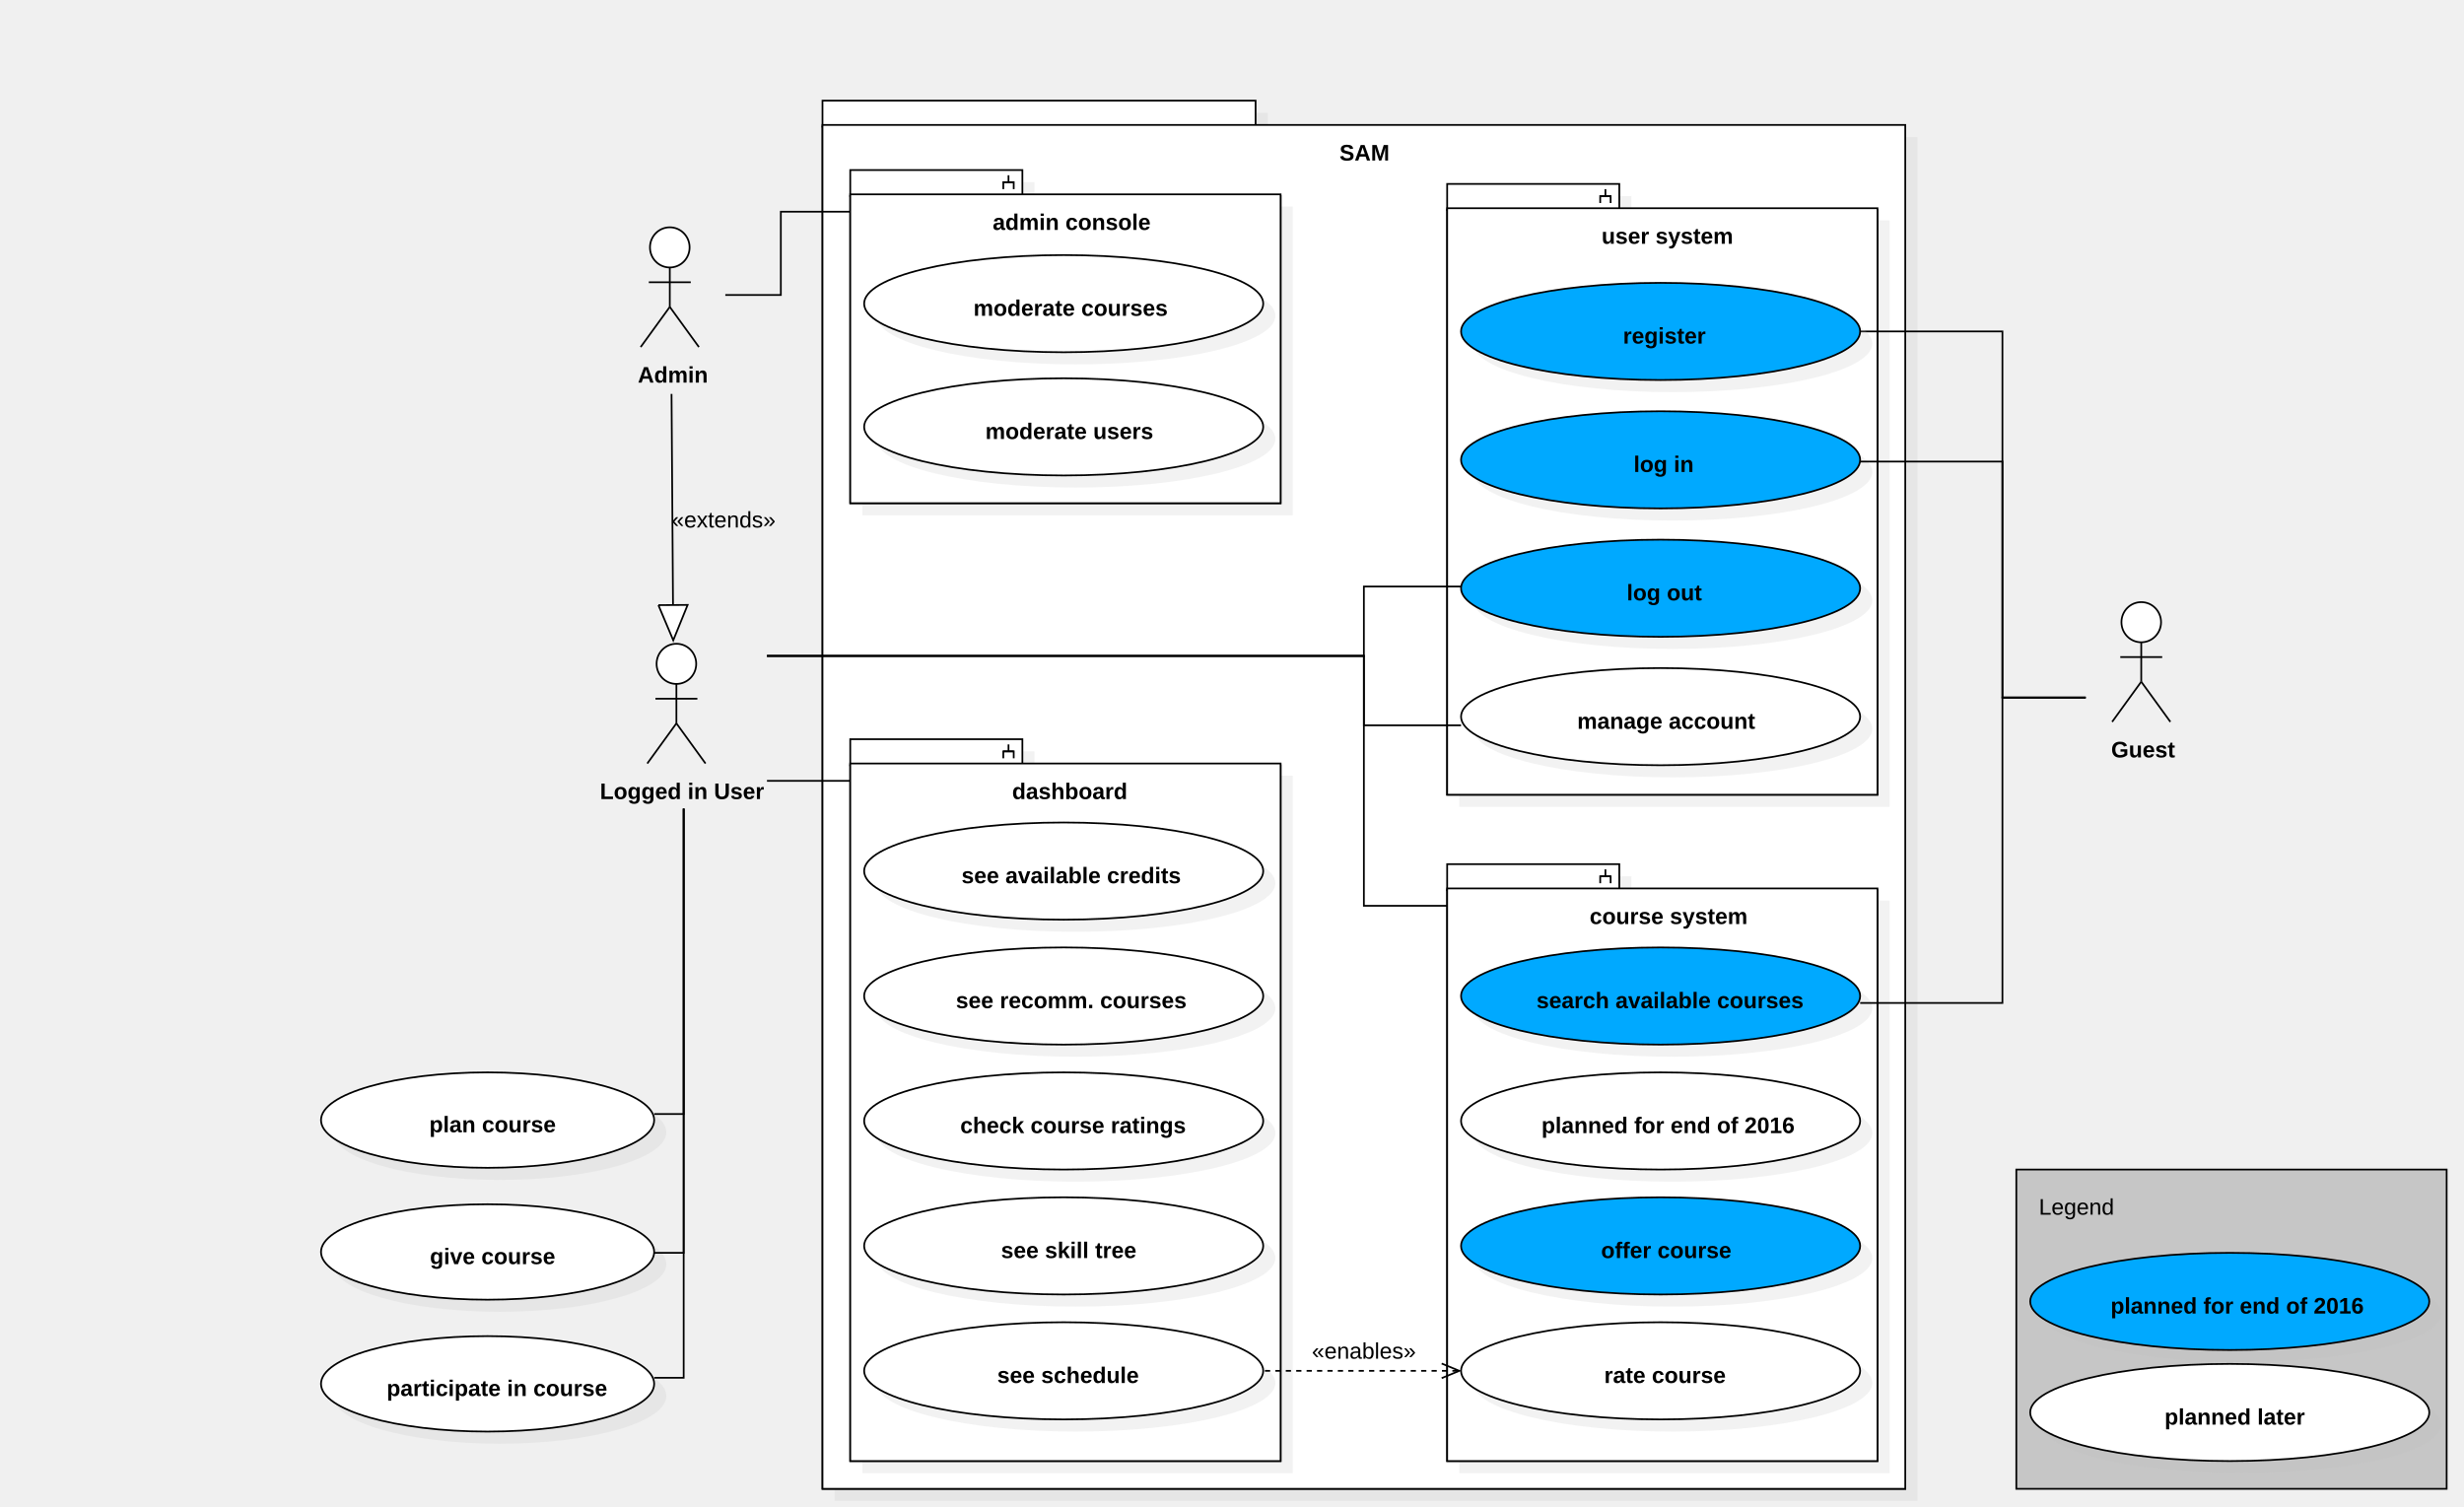
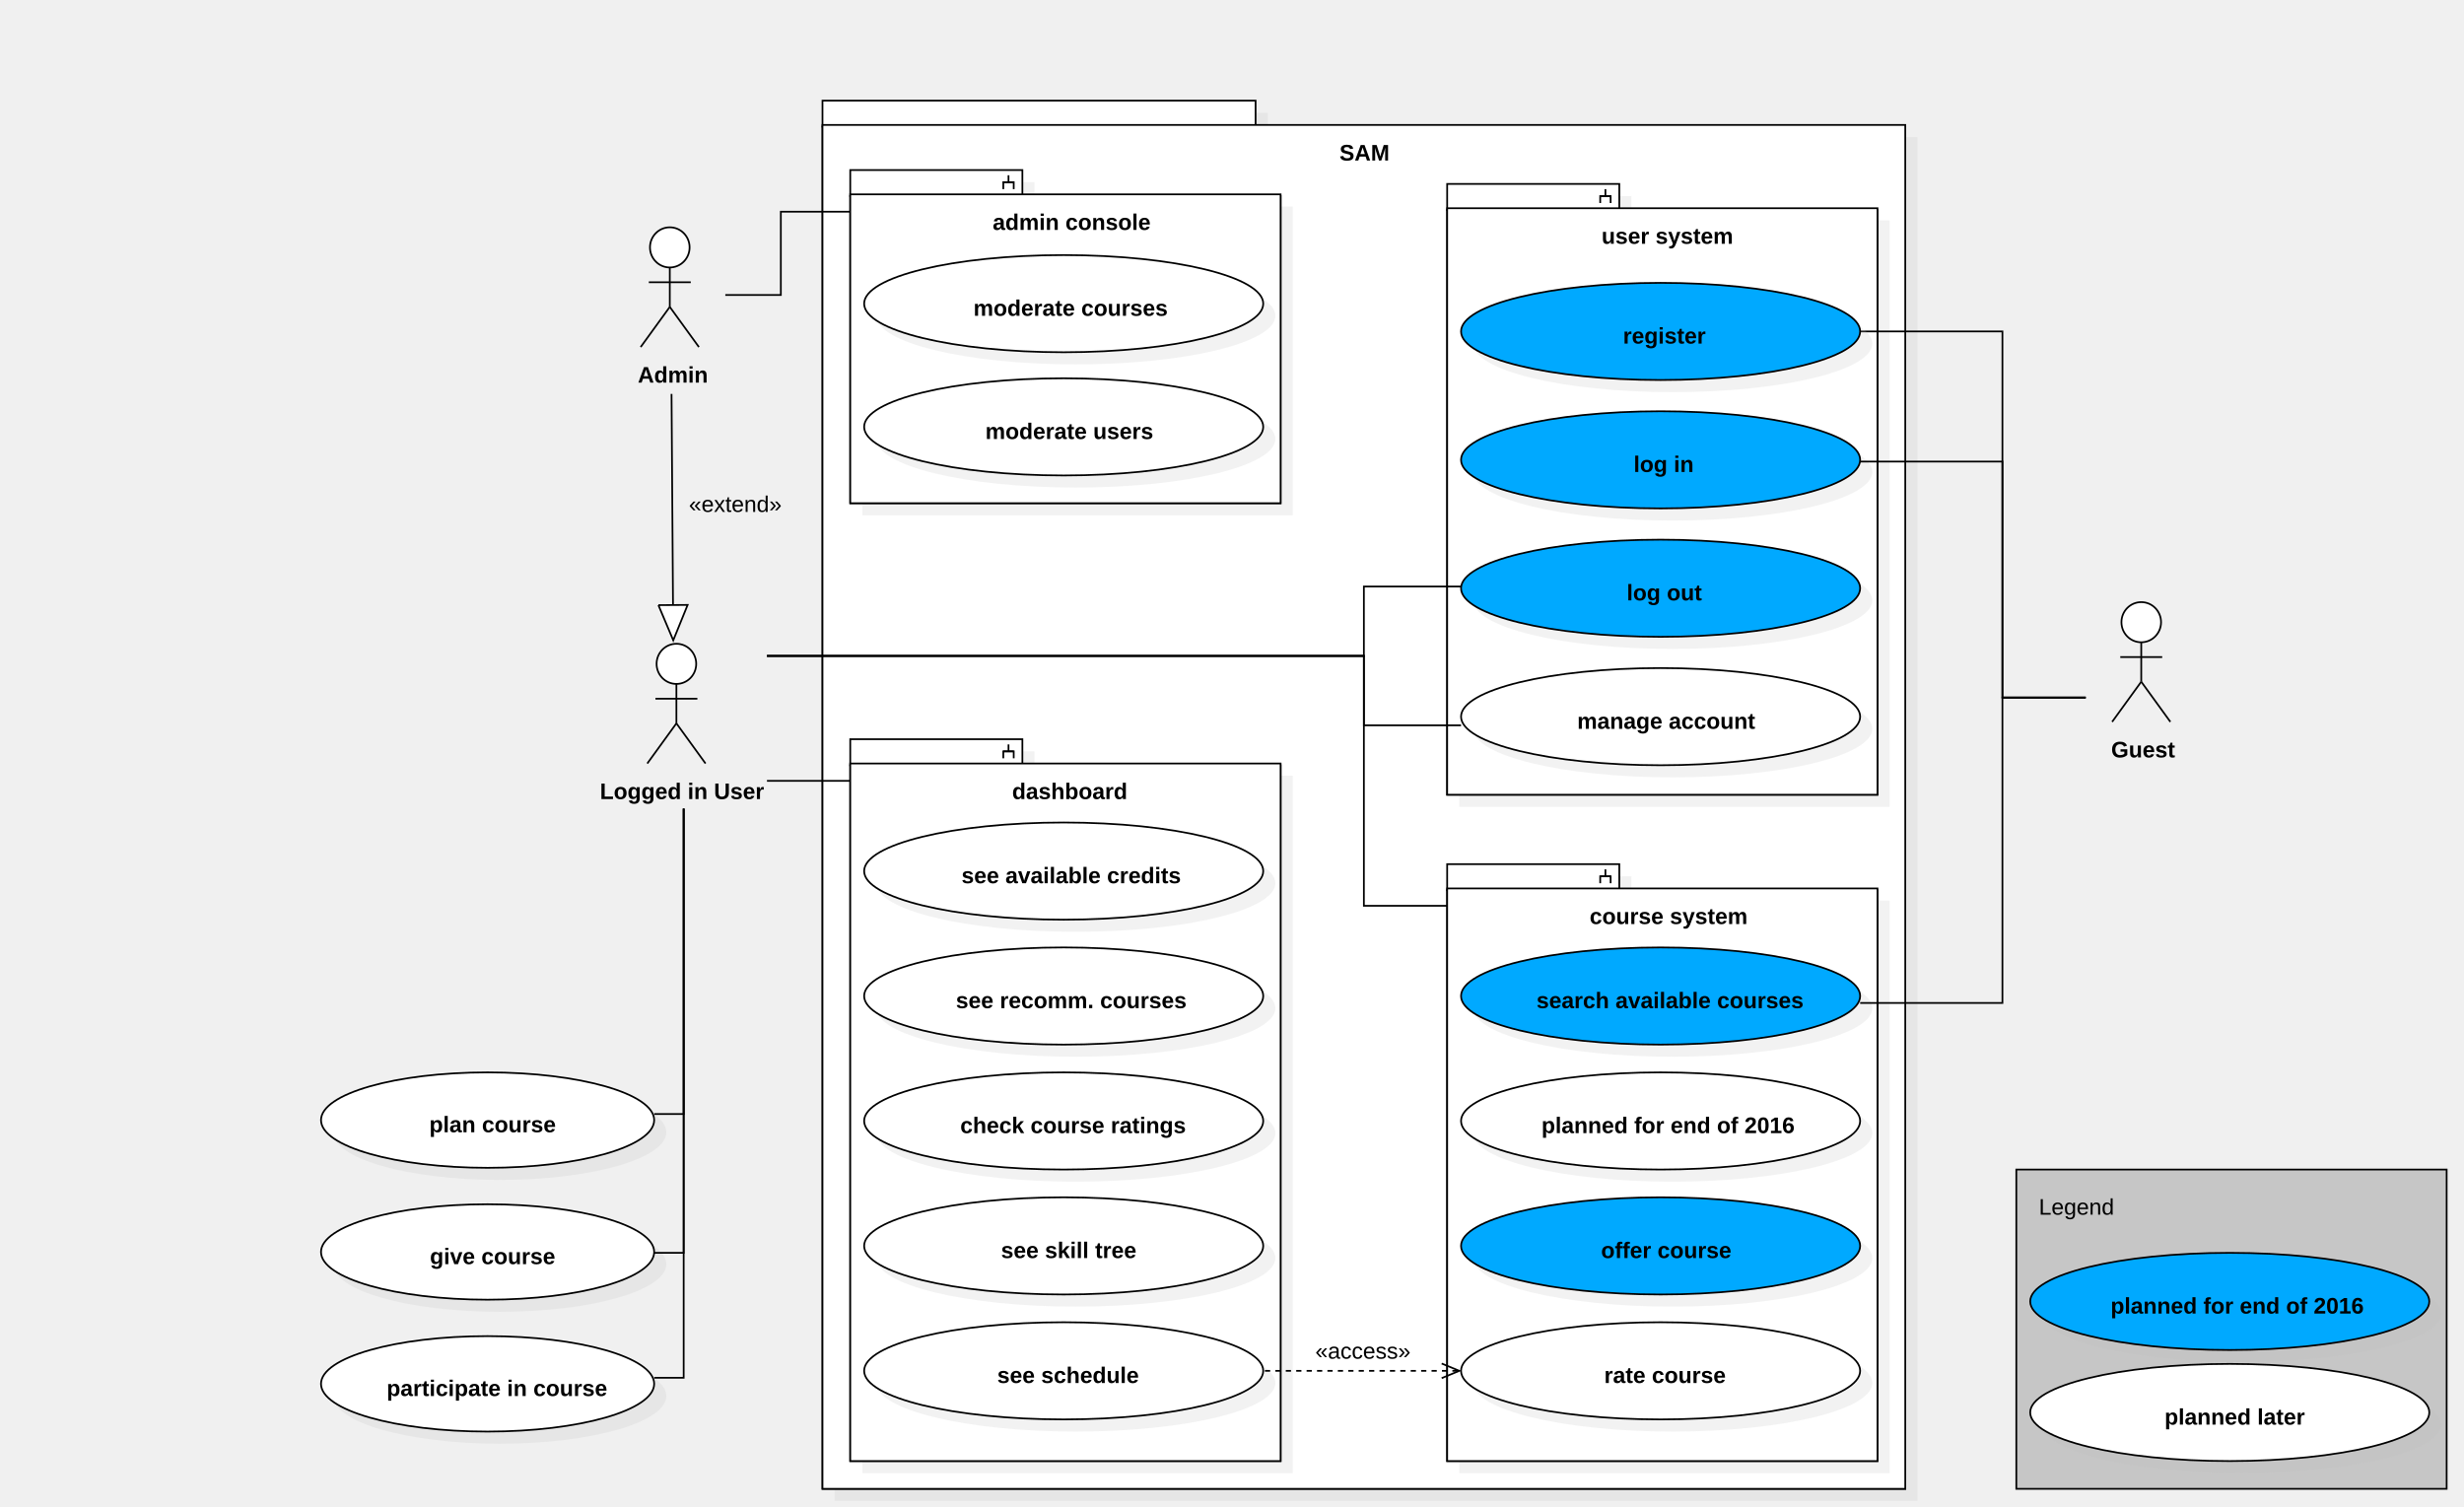
<svg xmlns="http://www.w3.org/2000/svg" version="1.1" width="1420" height="868">
  <defs />
  <g>
    <g transform="translate(10,10) scale(1,1)">
      <rect fill="#c6c6c6" stroke="none" x="1152" y="664" width="248" height="184" />
    </g>
    <g transform="translate(10,10) scale(1,1)">
      <path fill="none" stroke="#000000" d="M 1152 664 L 1400 664 L 1400 848 L 1152 848 L 1152 664 Z Z" stroke-miterlimit="10" />
    </g>
    <g transform="translate(10,10) scale(1,1)">
      <rect fill="#C0C0C0" stroke="none" x="471" y="55" width="249.6" height="15" opacity="0.2" />
    </g>
    <g transform="translate(10,10) scale(1,1)">
      <rect fill="#C0C0C0" stroke="none" x="471" y="69" width="624" height="786" opacity="0.2" />
    </g>
    <g transform="translate(10,10) scale(1,1)">
      <rect fill="#ffffff" stroke="none" x="464" y="63" width="624" height="785" />
    </g>
    <g transform="translate(10,10) scale(1,1)">
      <path fill="none" stroke="#000000" d="M 464 63 L 1088 63 L 1088 848 L 464 848 L 464 63 Z Z" stroke-miterlimit="10" />
    </g>
    <g transform="translate(10,10) scale(1,1)">
      <rect fill="#ffffff" stroke="none" x="464" y="48" width="249.6" height="15" />
    </g>
    <g transform="translate(10,10) scale(1,1)">
      <path fill="none" stroke="#000000" d="M 464 48 L 713.6 48 L 713.6 63 L 464 63 L 464 48 Z Z" stroke-miterlimit="10" />
    </g>
    <g transform="translate(10,10) scale(1,1)">
      <rect fill="#ffffff" stroke="none" x="464" y="62" width="624" height="786" />
    </g>
    <g transform="translate(10,10) scale(1,1)">
      <path fill="none" stroke="#000000" d="M 464 62 L 1088 62 L 1088 848 L 464 848 L 464 62 Z Z" stroke-miterlimit="10" />
    </g>
    <g transform="translate(10,10) scale(1,1)">
      <g>
        <path fill="none" stroke="none" />
        <text fill="#000000" stroke="none" font-family="Arial" font-size="13px" font-style="normal" font-weight="bold" text-decoration="none" x="761.915" y="82.5">SAM</text>
      </g>
    </g>
    <g transform="translate(10,10) scale(1,1)">
      <rect fill="#C0C0C0" stroke="none" x="831" y="495" width="99.2" height="15" opacity="0.2" />
    </g>
    <g transform="translate(10,10) scale(1,1)">
      <rect fill="#C0C0C0" stroke="none" x="831" y="509" width="248" height="330" opacity="0.2" />
    </g>
    <g transform="translate(10,10) scale(1,1)">
      <rect fill="#ffffff" stroke="none" x="824" y="503" width="248" height="329" />
    </g>
    <g transform="translate(10,10) scale(1,1)">
      <path fill="none" stroke="#000000" d="M 824 503 L 1072 503 L 1072 832 L 824 832 L 824 503 Z Z" stroke-miterlimit="10" />
    </g>
    <g transform="translate(10,10) scale(1,1)">
      <rect fill="#ffffff" stroke="none" x="824" y="488" width="99.2" height="15" />
    </g>
    <g transform="translate(10,10) scale(1,1)">
      <path fill="none" stroke="#000000" d="M 824 488 L 923.2 488 L 923.2 503 L 824 503 L 824 488 Z Z" stroke-miterlimit="10" />
    </g>
    <g transform="translate(10,10) scale(1,1)">
      <rect fill="#ffffff" stroke="none" x="824" y="502" width="248" height="330" />
    </g>
    <g transform="translate(10,10) scale(1,1)">
      <path fill="none" stroke="#000000" d="M 824 502 L 1072 502 L 1072 832 L 824 832 L 824 502 Z Z" stroke-miterlimit="10" />
    </g>
    <g transform="translate(10,10) scale(1,1)">
      <path fill="none" stroke="#000000" d="M 915.2 491 L 915.2 495" stroke-miterlimit="10" />
    </g>
    <g transform="translate(10,10) scale(1,1)">
      <path fill="none" stroke="#000000" d="M 912.2 499 L 912.2 495 L 918.2 495" stroke-miterlimit="10" />
    </g>
    <g transform="translate(10,10) scale(1,1)">
      <path fill="none" stroke="#000000" d="M 918.2 499 L 918.2 495 L 912.2 495" stroke-miterlimit="10" />
    </g>
    <g transform="translate(10,10) scale(1,1)">
      <g>
        <path fill="none" stroke="none" />
        <text fill="#000000" stroke="none" font-family="Arial" font-size="13px" font-style="normal" font-weight="bold" text-decoration="none" x="906.099" y="522.5">course system</text>
      </g>
    </g>
    <g transform="translate(10,10) scale(1,1)">
      <rect fill="#C0C0C0" stroke="none" x="831" y="103" width="99.2" height="15" opacity="0.2" />
    </g>
    <g transform="translate(10,10) scale(1,1)">
      <rect fill="#C0C0C0" stroke="none" x="831" y="117" width="248" height="338" opacity="0.2" />
    </g>
    <g transform="translate(10,10) scale(1,1)">
      <rect fill="#ffffff" stroke="none" x="824" y="111" width="248" height="337" />
    </g>
    <g transform="translate(10,10) scale(1,1)">
      <path fill="none" stroke="#000000" d="M 824 111 L 1072 111 L 1072 448 L 824 448 L 824 111 Z Z" stroke-miterlimit="10" />
    </g>
    <g transform="translate(10,10) scale(1,1)">
      <rect fill="#ffffff" stroke="none" x="824" y="96" width="99.2" height="15" />
    </g>
    <g transform="translate(10,10) scale(1,1)">
      <path fill="none" stroke="#000000" d="M 824 96 L 923.2 96 L 923.2 111 L 824 111 L 824 96 Z Z" stroke-miterlimit="10" />
    </g>
    <g transform="translate(10,10) scale(1,1)">
      <rect fill="#ffffff" stroke="none" x="824" y="110" width="248" height="338" />
    </g>
    <g transform="translate(10,10) scale(1,1)">
      <path fill="none" stroke="#000000" d="M 824 110 L 1072 110 L 1072 448 L 824 448 L 824 110 Z Z" stroke-miterlimit="10" />
    </g>
    <g transform="translate(10,10) scale(1,1)">
      <path fill="none" stroke="#000000" d="M 915.2 99 L 915.2 103" stroke-miterlimit="10" />
    </g>
    <g transform="translate(10,10) scale(1,1)">
      <path fill="none" stroke="#000000" d="M 912.2 107 L 912.2 103 L 918.2 103" stroke-miterlimit="10" />
    </g>
    <g transform="translate(10,10) scale(1,1)">
      <path fill="none" stroke="#000000" d="M 918.2 107 L 918.2 103 L 912.2 103" stroke-miterlimit="10" />
    </g>
    <g transform="translate(10,10) scale(1,1)">
      <g>
        <path fill="none" stroke="none" />
        <text fill="#000000" stroke="none" font-family="Arial" font-size="13px" font-style="normal" font-weight="bold" text-decoration="none" x="912.964" y="130.5">user system</text>
      </g>
    </g>
    <g transform="translate(10,10) scale(1,1)">
      <path fill="#ffffff" stroke="none" d="M 368.397 372.57 C 368.397 366.18 373.507 361 379.809 361 C 386.112 361 391.221 366.18 391.221 372.57 C 391.221 378.96 386.112 384.14 379.809 384.14 C 373.507 384.14 368.397 378.96 368.397 372.57 Z" />
    </g>
    <g transform="translate(10,10) scale(1,1)">
      <path fill="none" stroke="#000000" d="M 368.397 372.57 C 368.397 366.18 373.507 361 379.809 361 C 386.112 361 391.221 366.18 391.221 372.57 C 391.221 378.96 386.112 384.14 379.809 384.14 C 373.507 384.14 368.397 378.96 368.397 372.57 Z" stroke-miterlimit="10" />
    </g>
    <g transform="translate(10,10) scale(1,1)">
      <path fill="none" stroke="#000000" d="M 379.809 384.14 L 379.809 406.86" stroke-miterlimit="10" />
    </g>
    <g transform="translate(10,10) scale(1,1)">
      <path fill="none" stroke="#000000" d="M 367.726 392.66 L 391.892 392.66" stroke-miterlimit="10" />
    </g>
    <g transform="translate(10,10) scale(1,1)">
      <path fill="none" stroke="#000000" d="M 379.809 406.86 L 363.027 430" stroke-miterlimit="10" />
    </g>
    <g transform="translate(10,10) scale(1,1)">
      <path fill="none" stroke="#000000" d="M 379.809 406.86 L 396.591 430" stroke-miterlimit="10" />
    </g>
    <g transform="translate(10,10) scale(1,1)">
      <g>
        <path fill="none" stroke="none" />
        <text fill="#000000" stroke="none" font-family="Arial" font-size="13px" font-style="normal" font-weight="bold" text-decoration="none" x="335.725" y="450.5">Logged in User</text>
      </g>
    </g>
    <g transform="translate(10,10) scale(1,1)">
      <path fill="#ffffff" stroke="none" d="M 1212.588 348.57 C 1212.588 342.18 1217.698 337 1224 337 C 1230.302 337 1235.412 342.18 1235.412 348.57 C 1235.412 354.96 1230.302 360.14 1224 360.14 C 1217.698 360.14 1212.588 354.96 1212.588 348.57 Z" />
    </g>
    <g transform="translate(10,10) scale(1,1)">
      <path fill="none" stroke="#000000" d="M 1212.588 348.57 C 1212.588 342.18 1217.698 337 1224 337 C 1230.302 337 1235.412 342.18 1235.412 348.57 C 1235.412 354.96 1230.302 360.14 1224 360.14 C 1217.698 360.14 1212.588 354.96 1212.588 348.57 Z" stroke-miterlimit="10" />
    </g>
    <g transform="translate(10,10) scale(1,1)">
      <path fill="none" stroke="#000000" d="M 1224 360.14 L 1224 382.86" stroke-miterlimit="10" />
    </g>
    <g transform="translate(10,10) scale(1,1)">
      <path fill="none" stroke="#000000" d="M 1211.917 368.66 L 1236.083 368.66" stroke-miterlimit="10" />
    </g>
    <g transform="translate(10,10) scale(1,1)">
      <path fill="none" stroke="#000000" d="M 1224 382.86 L 1207.218 406" stroke-miterlimit="10" />
    </g>
    <g transform="translate(10,10) scale(1,1)">
      <path fill="none" stroke="#000000" d="M 1224 382.86 L 1240.782 406" stroke-miterlimit="10" />
    </g>
    <g transform="translate(10,10) scale(1,1)">
      <g>
        <path fill="none" stroke="none" />
        <text fill="#000000" stroke="none" font-family="Arial" font-size="13px" font-style="normal" font-weight="bold" text-decoration="none" x="1206.658" y="426.5">Guest</text>
      </g>
    </g>
    <g transform="translate(10,10) scale(1,1)">
      <path fill="none" stroke="#000000" d="M 1192 392 L 1144 392 L 1144 181 L 1062 181" stroke-miterlimit="10" />
    </g>
    <g transform="translate(10,10) scale(1,1)">
      <path fill="#ffffff" stroke="none" d="M 364.588 132.57 C 364.588 126.18 369.698 121 376 121 C 382.302 121 387.412 126.18 387.412 132.57 C 387.412 138.96 382.302 144.14 376 144.14 C 369.698 144.14 364.588 138.96 364.588 132.57 Z" />
    </g>
    <g transform="translate(10,10) scale(1,1)">
      <path fill="none" stroke="#000000" d="M 364.588 132.57 C 364.588 126.18 369.698 121 376 121 C 382.302 121 387.412 126.18 387.412 132.57 C 387.412 138.96 382.302 144.14 376 144.14 C 369.698 144.14 364.588 138.96 364.588 132.57 Z" stroke-miterlimit="10" />
    </g>
    <g transform="translate(10,10) scale(1,1)">
      <path fill="none" stroke="#000000" d="M 376 144.14 L 376 166.86" stroke-miterlimit="10" />
    </g>
    <g transform="translate(10,10) scale(1,1)">
      <path fill="none" stroke="#000000" d="M 363.917 152.66 L 388.083 152.66" stroke-miterlimit="10" />
    </g>
    <g transform="translate(10,10) scale(1,1)">
      <path fill="none" stroke="#000000" d="M 376 166.86 L 359.218 190" stroke-miterlimit="10" />
    </g>
    <g transform="translate(10,10) scale(1,1)">
      <path fill="none" stroke="#000000" d="M 376 166.86 L 392.782 190" stroke-miterlimit="10" />
    </g>
    <g transform="translate(10,10) scale(1,1)">
      <g>
        <path fill="none" stroke="none" />
        <text fill="#000000" stroke="none" font-family="Arial" font-size="13px" font-style="normal" font-weight="bold" text-decoration="none" x="357.576" y="210.5">Admin</text>
      </g>
    </g>
    <g transform="translate(10,10) scale(1,1)">
      <path fill="none" stroke="#000000" d="M 377 217 L 378 359" stroke-miterlimit="10" />
    </g>
    <g transform="translate(10,10) scale(1,1)">
      <path fill="#FFFFFF" stroke="none" d="M 369.438 338.734 L 378 359 L 386.276 338.616" />
    </g>
    <g transform="translate(10,10) scale(1,1)">
      <path fill="none" stroke="#000000" d="M 369.438 338.734 L 378 359 L 386.276 338.616 L 369.438 338.734" stroke-miterlimit="10" />
    </g>
    <g transform="translate(10,10) scale(1,1)">
      <g>
        <path fill="none" stroke="none" />
-         <text fill="#000000" stroke="none" font-family="Arial" font-size="13px" font-style="normal" font-weight="normal" text-decoration="none" x="377" y="294">«extends»</text>
+         <text fill="#000000" stroke="none" font-family="Arial" font-size="13px" font-style="normal" font-weight="normal" text-decoration="none" x="387" y="285">«extend»</text>
      </g>
    </g>
    <g transform="translate(10,10) scale(1,1)">
      <path fill="#C0C0C0" stroke="none" d="M 839 188 C 839 172.536 890.487 160 954 160 C 1017.513 160 1069 172.536 1069 188 C 1069 203.464 1017.513 216 954 216 C 890.487 216 839 203.464 839 188 Z" opacity="0.2" />
    </g>
    <g transform="translate(10,10) scale(1,1)">
      <path fill="#00a9ff" stroke="none" d="M 832 181 C 832 165.536 883.487 153 947 153 C 1010.513 153 1062 165.536 1062 181 C 1062 196.464 1010.513 209 947 209 C 883.487 209 832 196.464 832 181 Z" />
    </g>
    <g transform="translate(10,10) scale(1,1)">
      <path fill="none" stroke="#000000" d="M 832 181 C 832 165.536 883.487 153 947 153 C 1010.513 153 1062 165.536 1062 181 C 1062 196.464 1010.513 209 947 209 C 883.487 209 832 196.464 832 181 Z" stroke-miterlimit="10" />
    </g>
    <g transform="translate(10,10) scale(1,1)">
      <g>
        <path fill="none" stroke="none" />
        <text fill="#000000" stroke="none" font-family="Arial" font-size="13px" font-style="normal" font-weight="bold" text-decoration="none" x="925.326" y="188">register</text>
      </g>
    </g>
    <g transform="translate(10,10) scale(1,1)">
      <path fill="#C0C0C0" stroke="none" d="M 839 262 C 839 246.536 890.487 234 954 234 C 1017.513 234 1069 246.536 1069 262 C 1069 277.464 1017.513 290 954 290 C 890.487 290 839 277.464 839 262 Z" opacity="0.2" />
    </g>
    <g transform="translate(10,10) scale(1,1)">
      <path fill="#00a9ff" stroke="none" d="M 832 255 C 832 239.536 883.487 227 947 227 C 1010.513 227 1062 239.536 1062 255 C 1062 270.464 1010.513 283 947 283 C 883.487 283 832 270.464 832 255 Z" />
    </g>
    <g transform="translate(10,10) scale(1,1)">
      <path fill="none" stroke="#000000" d="M 832 255 C 832 239.536 883.487 227 947 227 C 1010.513 227 1062 239.536 1062 255 C 1062 270.464 1010.513 283 947 283 C 883.487 283 832 270.464 832 255 Z" stroke-miterlimit="10" />
    </g>
    <g transform="translate(10,10) scale(1,1)">
      <g>
        <path fill="none" stroke="none" />
        <text fill="#000000" stroke="none" font-family="Arial" font-size="13px" font-style="normal" font-weight="bold" text-decoration="none" x="931.461" y="262">log in</text>
      </g>
    </g>
    <g transform="translate(10,10) scale(1,1)">
      <path fill="#C0C0C0" stroke="none" d="M 839 336 C 839 320.536 890.487 308 954 308 C 1017.513 308 1069 320.536 1069 336 C 1069 351.464 1017.513 364 954 364 C 890.487 364 839 351.464 839 336 Z" opacity="0.2" />
    </g>
    <g transform="translate(10,10) scale(1,1)">
      <path fill="#00a9ff" stroke="none" d="M 832 329 C 832 313.536 883.487 301 947 301 C 1010.513 301 1062 313.536 1062 329 C 1062 344.464 1010.513 357 947 357 C 883.487 357 832 344.464 832 329 Z" />
    </g>
    <g transform="translate(10,10) scale(1,1)">
      <path fill="none" stroke="#000000" d="M 832 329 C 832 313.536 883.487 301 947 301 C 1010.513 301 1062 313.536 1062 329 C 1062 344.464 1010.513 357 947 357 C 883.487 357 832 344.464 832 329 Z" stroke-miterlimit="10" />
    </g>
    <g transform="translate(10,10) scale(1,1)">
      <g>
        <path fill="none" stroke="none" />
        <text fill="#000000" stroke="none" font-family="Arial" font-size="13px" font-style="normal" font-weight="bold" text-decoration="none" x="927.484" y="336">log out</text>
      </g>
    </g>
    <g transform="translate(10,10) scale(1,1)">
      <path fill="#C0C0C0" stroke="none" d="M 839 410 C 839 394.536 890.487 382 954 382 C 1017.513 382 1069 394.536 1069 410 C 1069 425.464 1017.513 438 954 438 C 890.487 438 839 425.464 839 410 Z" opacity="0.2" />
    </g>
    <g transform="translate(10,10) scale(1,1)">
      <path fill="#ffffff" stroke="none" d="M 832 403 C 832 387.536 883.487 375 947 375 C 1010.513 375 1062 387.536 1062 403 C 1062 418.464 1010.513 431 947 431 C 883.487 431 832 418.464 832 403 Z" />
    </g>
    <g transform="translate(10,10) scale(1,1)">
      <path fill="none" stroke="#000000" d="M 832 403 C 832 387.536 883.487 375 947 375 C 1010.513 375 1062 387.536 1062 403 C 1062 418.464 1010.513 431 947 431 C 883.487 431 832 418.464 832 403 Z" stroke-miterlimit="10" />
    </g>
    <g transform="translate(10,10) scale(1,1)">
      <g>
        <path fill="none" stroke="none" />
        <text fill="#000000" stroke="none" font-family="Arial" font-size="13px" font-style="normal" font-weight="bold" text-decoration="none" x="898.939" y="410">manage account</text>
      </g>
    </g>
    <g transform="translate(10,10) scale(1,1)">
      <path fill="#C0C0C0" stroke="none" d="M 839 571 C 839 555.536 890.487 543 954 543 C 1017.513 543 1069 555.536 1069 571 C 1069 586.464 1017.513 599 954 599 C 890.487 599 839 586.464 839 571 Z" opacity="0.2" />
    </g>
    <g transform="translate(10,10) scale(1,1)">
      <path fill="#00a9ff" stroke="none" d="M 832 564 C 832 548.536 883.487 536 947 536 C 1010.513 536 1062 548.536 1062 564 C 1062 579.464 1010.513 592 947 592 C 883.487 592 832 579.464 832 564 Z" />
    </g>
    <g transform="translate(10,10) scale(1,1)">
      <path fill="none" stroke="#000000" d="M 832 564 C 832 548.536 883.487 536 947 536 C 1010.513 536 1062 548.536 1062 564 C 1062 579.464 1010.513 592 947 592 C 883.487 592 832 579.464 832 564 Z" stroke-miterlimit="10" />
    </g>
    <g transform="translate(10,10) scale(1,1)">
      <g>
        <path fill="none" stroke="none" />
        <text fill="#000000" stroke="none" font-family="Arial" font-size="13px" font-style="normal" font-weight="bold" text-decoration="none" x="875.462" y="571">search available courses</text>
      </g>
    </g>
    <g transform="translate(10,10) scale(1,1)">
      <path fill="#C0C0C0" stroke="none" d="M 839 643 C 839 627.536 890.487 615 954 615 C 1017.513 615 1069 627.536 1069 643 C 1069 658.464 1017.513 671 954 671 C 890.487 671 839 658.464 839 643 Z" opacity="0.2" />
    </g>
    <g transform="translate(10,10) scale(1,1)">
      <path fill="#ffffff" stroke="none" d="M 832 636 C 832 620.536 883.487 608 947 608 C 1010.513 608 1062 620.536 1062 636 C 1062 651.464 1010.513 664 947 664 C 883.487 664 832 651.464 832 636 Z" />
    </g>
    <g transform="translate(10,10) scale(1,1)">
      <path fill="none" stroke="#000000" d="M 832 636 C 832 620.536 883.487 608 947 608 C 1010.513 608 1062 620.536 1062 636 C 1062 651.464 1010.513 664 947 664 C 883.487 664 832 651.464 832 636 Z" stroke-miterlimit="10" />
    </g>
    <g transform="translate(10,10) scale(1,1)">
      <g>
        <path fill="none" stroke="none" />
        <text fill="#000000" stroke="none" font-family="Arial" font-size="13px" font-style="normal" font-weight="bold" text-decoration="none" x="878.331" y="643">planned for end of 2016</text>
      </g>
    </g>
    <g transform="translate(10,10) scale(1,1)">
      <path fill="#C0C0C0" stroke="none" d="M 839 715 C 839 699.536 890.487 687 954 687 C 1017.513 687 1069 699.536 1069 715 C 1069 730.464 1017.513 743 954 743 C 890.487 743 839 730.464 839 715 Z" opacity="0.2" />
    </g>
    <g transform="translate(10,10) scale(1,1)">
      <path fill="#00a9ff" stroke="none" d="M 832 708 C 832 692.536 883.487 680 947 680 C 1010.513 680 1062 692.536 1062 708 C 1062 723.464 1010.513 736 947 736 C 883.487 736 832 723.464 832 708 Z" />
    </g>
    <g transform="translate(10,10) scale(1,1)">
      <path fill="none" stroke="#000000" d="M 832 708 C 832 692.536 883.487 680 947 680 C 1010.513 680 1062 692.536 1062 708 C 1062 723.464 1010.513 736 947 736 C 883.487 736 832 723.464 832 708 Z" stroke-miterlimit="10" />
    </g>
    <g transform="translate(10,10) scale(1,1)">
      <g>
        <path fill="none" stroke="none" />
        <text fill="#000000" stroke="none" font-family="Arial" font-size="13px" font-style="normal" font-weight="bold" text-decoration="none" x="912.678" y="715">offer course</text>
      </g>
    </g>
    <g transform="translate(10,10) scale(1,1)">
      <path fill="#C0C0C0" stroke="none" d="M 839 787 C 839 771.536 890.487 759 954 759 C 1017.513 759 1069 771.536 1069 787 C 1069 802.464 1017.513 815 954 815 C 890.487 815 839 802.464 839 787 Z" opacity="0.2" />
    </g>
    <g transform="translate(10,10) scale(1,1)">
      <path fill="#ffffff" stroke="none" d="M 832 780 C 832 764.536 883.487 752 947 752 C 1010.513 752 1062 764.536 1062 780 C 1062 795.464 1010.513 808 947 808 C 883.487 808 832 795.464 832 780 Z" />
    </g>
    <g transform="translate(10,10) scale(1,1)">
      <path fill="none" stroke="#000000" d="M 832 780 C 832 764.536 883.487 752 947 752 C 1010.513 752 1062 764.536 1062 780 C 1062 795.464 1010.513 808 947 808 C 883.487 808 832 795.464 832 780 Z" stroke-miterlimit="10" />
    </g>
    <g transform="translate(10,10) scale(1,1)">
      <g>
        <path fill="none" stroke="none" />
        <text fill="#000000" stroke="none" font-family="Arial" font-size="13px" font-style="normal" font-weight="bold" text-decoration="none" x="914.484" y="787">rate course</text>
      </g>
    </g>
    <g transform="translate(10,10) scale(1,1)">
      <path fill="none" stroke="#000000" d="M 1192 392 L 1144 392 L 1144 568 L 1062 568" stroke-miterlimit="10" />
    </g>
    <g transform="translate(10,10) scale(1,1)">
      <rect fill="#C0C0C0" stroke="none" x="487" y="423" width="99.2" height="15" opacity="0.2" />
    </g>
    <g transform="translate(10,10) scale(1,1)">
      <rect fill="#C0C0C0" stroke="none" x="487" y="437" width="248" height="402" opacity="0.2" />
    </g>
    <g transform="translate(10,10) scale(1,1)">
      <rect fill="#ffffff" stroke="none" x="480" y="431" width="248" height="401" />
    </g>
    <g transform="translate(10,10) scale(1,1)">
      <path fill="none" stroke="#000000" d="M 480 431 L 728 431 L 728 832 L 480 832 L 480 431 Z Z" stroke-miterlimit="10" />
    </g>
    <g transform="translate(10,10) scale(1,1)">
      <rect fill="#ffffff" stroke="none" x="480" y="416" width="99.2" height="15" />
    </g>
    <g transform="translate(10,10) scale(1,1)">
      <path fill="none" stroke="#000000" d="M 480 416 L 579.2 416 L 579.2 431 L 480 431 L 480 416 Z Z" stroke-miterlimit="10" />
    </g>
    <g transform="translate(10,10) scale(1,1)">
      <rect fill="#ffffff" stroke="none" x="480" y="430" width="248" height="402" />
    </g>
    <g transform="translate(10,10) scale(1,1)">
      <path fill="none" stroke="#000000" d="M 480 430 L 728 430 L 728 832 L 480 832 L 480 430 Z Z" stroke-miterlimit="10" />
    </g>
    <g transform="translate(10,10) scale(1,1)">
      <path fill="none" stroke="#000000" d="M 571.2 419 L 571.2 423" stroke-miterlimit="10" />
    </g>
    <g transform="translate(10,10) scale(1,1)">
      <path fill="none" stroke="#000000" d="M 568.2 427 L 568.2 423 L 574.2 423" stroke-miterlimit="10" />
    </g>
    <g transform="translate(10,10) scale(1,1)">
      <path fill="none" stroke="#000000" d="M 574.2 427 L 574.2 423 L 568.2 423" stroke-miterlimit="10" />
    </g>
    <g transform="translate(10,10) scale(1,1)">
      <g>
        <path fill="none" stroke="none" />
        <text fill="#000000" stroke="none" font-family="Arial" font-size="13px" font-style="normal" font-weight="bold" text-decoration="none" x="573.281" y="450.5">dashboard</text>
      </g>
    </g>
    <g transform="translate(10,10) scale(1,1)">
      <path fill="#C0C0C0" stroke="none" d="M 495 787 C 495 771.536 546.487 759 610 759 C 673.513 759 725 771.536 725 787 C 725 802.464 673.513 815 610 815 C 546.487 815 495 802.464 495 787 Z" opacity="0.2" />
    </g>
    <g transform="translate(10,10) scale(1,1)">
      <path fill="#ffffff" stroke="none" d="M 488 780 C 488 764.536 539.487 752 603 752 C 666.513 752 718 764.536 718 780 C 718 795.464 666.513 808 603 808 C 539.487 808 488 795.464 488 780 Z" />
    </g>
    <g transform="translate(10,10) scale(1,1)">
      <path fill="none" stroke="#000000" d="M 488 780 C 488 764.536 539.487 752 603 752 C 666.513 752 718 764.536 718 780 C 718 795.464 666.513 808 603 808 C 539.487 808 488 795.464 488 780 Z" stroke-miterlimit="10" />
    </g>
    <g transform="translate(10,10) scale(1,1)">
      <g>
        <path fill="none" stroke="none" />
        <text fill="#000000" stroke="none" font-family="Arial" font-size="13px" font-style="normal" font-weight="bold" text-decoration="none" x="564.695" y="787">see schedule</text>
      </g>
    </g>
    <g transform="translate(10,10) scale(1,1)">
      <path fill="#C0C0C0" stroke="none" d="M 495 715 C 495 699.536 546.487 687 610 687 C 673.513 687 725 699.536 725 715 C 725 730.464 673.513 743 610 743 C 546.487 743 495 730.464 495 715 Z" opacity="0.2" />
    </g>
    <g transform="translate(10,10) scale(1,1)">
      <path fill="#ffffff" stroke="none" d="M 488 708 C 488 692.536 539.487 680 603 680 C 666.513 680 718 692.536 718 708 C 718 723.464 666.513 736 603 736 C 539.487 736 488 723.464 488 708 Z" />
    </g>
    <g transform="translate(10,10) scale(1,1)">
      <path fill="none" stroke="#000000" d="M 488 708 C 488 692.536 539.487 680 603 680 C 666.513 680 718 692.536 718 708 C 718 723.464 666.513 736 603 736 C 539.487 736 488 723.464 488 708 Z" stroke-miterlimit="10" />
    </g>
    <g transform="translate(10,10) scale(1,1)">
      <g>
        <path fill="none" stroke="none" />
        <text fill="#000000" stroke="none" font-family="Arial" font-size="13px" font-style="normal" font-weight="bold" text-decoration="none" x="566.875" y="715">see skill tree</text>
      </g>
    </g>
    <g transform="translate(10,10) scale(1,1)">
      <path fill="#C0C0C0" stroke="none" d="M 495 643 C 495 627.536 546.487 615 610 615 C 673.513 615 725 627.536 725 643 C 725 658.464 673.513 671 610 671 C 546.487 671 495 658.464 495 643 Z" opacity="0.2" />
    </g>
    <g transform="translate(10,10) scale(1,1)">
      <path fill="#ffffff" stroke="none" d="M 488 636 C 488 620.536 539.487 608 603 608 C 666.513 608 718 620.536 718 636 C 718 651.464 666.513 664 603 664 C 539.487 664 488 651.464 488 636 Z" />
    </g>
    <g transform="translate(10,10) scale(1,1)">
      <path fill="none" stroke="#000000" d="M 488 636 C 488 620.536 539.487 608 603 608 C 666.513 608 718 620.536 718 636 C 718 651.464 666.513 664 603 664 C 539.487 664 488 651.464 488 636 Z" stroke-miterlimit="10" />
    </g>
    <g transform="translate(10,10) scale(1,1)">
      <g>
        <path fill="none" stroke="none" />
        <text fill="#000000" stroke="none" font-family="Arial" font-size="13px" font-style="normal" font-weight="bold" text-decoration="none" x="543.389" y="643">check course ratings</text>
      </g>
    </g>
    <g transform="translate(10,10) scale(1,1)">
      <path fill="none" stroke="#000000" d="M 432 440 L 480 440" stroke-miterlimit="10" />
    </g>
    <g transform="translate(10,10) scale(1,1)">
      <path fill="#C0C0C0" stroke="none" d="M 495 571 C 495 555.536 546.487 543 610 543 C 673.513 543 725 555.536 725 571 C 725 586.464 673.513 599 610 599 C 546.487 599 495 586.464 495 571 Z" opacity="0.2" />
    </g>
    <g transform="translate(10,10) scale(1,1)">
      <path fill="#ffffff" stroke="none" d="M 488 564 C 488 548.536 539.487 536 603 536 C 666.513 536 718 548.536 718 564 C 718 579.464 666.513 592 603 592 C 539.487 592 488 579.464 488 564 Z" />
    </g>
    <g transform="translate(10,10) scale(1,1)">
      <path fill="none" stroke="#000000" d="M 488 564 C 488 548.536 539.487 536 603 536 C 666.513 536 718 548.536 718 564 C 718 579.464 666.513 592 603 592 C 539.487 592 488 579.464 488 564 Z" stroke-miterlimit="10" />
    </g>
    <g transform="translate(10,10) scale(1,1)">
      <g>
        <path fill="none" stroke="none" />
        <text fill="#000000" stroke="none" font-family="Arial" font-size="13px" font-style="normal" font-weight="bold" text-decoration="none" x="540.869" y="571">see recomm. courses</text>
      </g>
    </g>
    <g transform="translate(10,10) scale(1,1)">
      <rect fill="#C0C0C0" stroke="none" x="487" y="95" width="99.2" height="15" opacity="0.2" />
    </g>
    <g transform="translate(10,10) scale(1,1)">
      <rect fill="#C0C0C0" stroke="none" x="487" y="109" width="248" height="178" opacity="0.2" />
    </g>
    <g transform="translate(10,10) scale(1,1)">
      <rect fill="#ffffff" stroke="none" x="480" y="103" width="248" height="177" />
    </g>
    <g transform="translate(10,10) scale(1,1)">
      <path fill="none" stroke="#000000" d="M 480 103 L 728 103 L 728 280 L 480 280 L 480 103 Z Z" stroke-miterlimit="10" />
    </g>
    <g transform="translate(10,10) scale(1,1)">
      <rect fill="#ffffff" stroke="none" x="480" y="88" width="99.2" height="15" />
    </g>
    <g transform="translate(10,10) scale(1,1)">
      <path fill="none" stroke="#000000" d="M 480 88 L 579.2 88 L 579.2 103 L 480 103 L 480 88 Z Z" stroke-miterlimit="10" />
    </g>
    <g transform="translate(10,10) scale(1,1)">
      <rect fill="#ffffff" stroke="none" x="480" y="102" width="248" height="178" />
    </g>
    <g transform="translate(10,10) scale(1,1)">
      <path fill="none" stroke="#000000" d="M 480 102 L 728 102 L 728 280 L 480 280 L 480 102 Z Z" stroke-miterlimit="10" />
    </g>
    <g transform="translate(10,10) scale(1,1)">
      <path fill="none" stroke="#000000" d="M 571.2 91 L 571.2 95" stroke-miterlimit="10" />
    </g>
    <g transform="translate(10,10) scale(1,1)">
      <path fill="none" stroke="#000000" d="M 568.2 99 L 568.2 95 L 574.2 95" stroke-miterlimit="10" />
    </g>
    <g transform="translate(10,10) scale(1,1)">
      <path fill="none" stroke="#000000" d="M 574.2 99 L 574.2 95 L 568.2 95" stroke-miterlimit="10" />
    </g>
    <g transform="translate(10,10) scale(1,1)">
      <g>
        <path fill="none" stroke="none" />
        <text fill="#000000" stroke="none" font-family="Arial" font-size="13px" font-style="normal" font-weight="bold" text-decoration="none" x="562.086" y="122.5">admin console</text>
      </g>
    </g>
    <g transform="translate(10,10) scale(1,1)">
      <path fill="#C0C0C0" stroke="none" d="M 495 243 C 495 227.536 546.487 215 610 215 C 673.513 215 725 227.536 725 243 C 725 258.464 673.513 271 610 271 C 546.487 271 495 258.464 495 243 Z" opacity="0.2" />
    </g>
    <g transform="translate(10,10) scale(1,1)">
      <path fill="#ffffff" stroke="none" d="M 488 236 C 488 220.536 539.487 208 603 208 C 666.513 208 718 220.536 718 236 C 718 251.464 666.513 264 603 264 C 539.487 264 488 251.464 488 236 Z" />
    </g>
    <g transform="translate(10,10) scale(1,1)">
      <path fill="none" stroke="#000000" d="M 488 236 C 488 220.536 539.487 208 603 208 C 666.513 208 718 220.536 718 236 C 718 251.464 666.513 264 603 264 C 539.487 264 488 251.464 488 236 Z" stroke-miterlimit="10" />
    </g>
    <g transform="translate(10,10) scale(1,1)">
      <g>
        <path fill="none" stroke="none" />
        <text fill="#000000" stroke="none" font-family="Arial" font-size="13px" font-style="normal" font-weight="bold" text-decoration="none" x="557.84" y="243">moderate users</text>
      </g>
    </g>
    <g transform="translate(10,10) scale(1,1)">
      <path fill="#C0C0C0" stroke="none" d="M 495 172 C 495 156.536 546.487 144 610 144 C 673.513 144 725 156.536 725 172 C 725 187.464 673.513 200 610 200 C 546.487 200 495 187.464 495 172 Z" opacity="0.2" />
    </g>
    <g transform="translate(10,10) scale(1,1)">
      <path fill="#ffffff" stroke="none" d="M 488 165 C 488 149.536 539.487 137 603 137 C 666.513 137 718 149.536 718 165 C 718 180.464 666.513 193 603 193 C 539.487 193 488 180.464 488 165 Z" />
    </g>
    <g transform="translate(10,10) scale(1,1)">
      <path fill="none" stroke="#000000" d="M 488 165 C 488 149.536 539.487 137 603 137 C 666.513 137 718 149.536 718 165 C 718 180.464 666.513 193 603 193 C 539.487 193 488 180.464 488 165 Z" stroke-miterlimit="10" />
    </g>
    <g transform="translate(10,10) scale(1,1)">
      <g>
        <path fill="none" stroke="none" />
        <text fill="#000000" stroke="none" font-family="Arial" font-size="13px" font-style="normal" font-weight="bold" text-decoration="none" x="550.975" y="172">moderate courses</text>
      </g>
    </g>
    <g transform="translate(10,10) scale(1,1)">
      <path fill="none" stroke="#000000" d="M 432 368 L 776 368 L 776 328 L 832 328" stroke-miterlimit="10" />
    </g>
    <g transform="translate(10,10) scale(1,1)">
      <path fill="none" stroke="#000000" d="M 432 368 L 776 368 L 776 408 L 832 408" stroke-miterlimit="10" />
    </g>
    <g transform="translate(10,10) scale(1,1)">
      <path fill="none" stroke="#000000" d="M 432 368 L 776 368 L 776 512 L 824 512" stroke-miterlimit="10" />
    </g>
    <g transform="translate(10,10) scale(1,1)">
      <path fill="none" stroke="#000000" d="M 408 160 L 440 160 L 440 112 L 480 112" stroke-miterlimit="10" />
    </g>
    <g transform="translate(10,10) scale(1,1)">
      <path fill="#C0C0C0" stroke="none" d="M 495 499 C 495 483.536 546.487 471 610 471 C 673.513 471 725 483.536 725 499 C 725 514.464 673.513 527 610 527 C 546.487 527 495 514.464 495 499 Z" opacity="0.2" />
    </g>
    <g transform="translate(10,10) scale(1,1)">
      <path fill="#ffffff" stroke="none" d="M 488 492 C 488 476.536 539.487 464 603 464 C 666.513 464 718 476.536 718 492 C 718 507.464 666.513 520 603 520 C 539.487 520 488 507.464 488 492 Z" />
    </g>
    <g transform="translate(10,10) scale(1,1)">
      <path fill="none" stroke="#000000" d="M 488 492 C 488 476.536 539.487 464 603 464 C 666.513 464 718 476.536 718 492 C 718 507.464 666.513 520 603 520 C 539.487 520 488 507.464 488 492 Z" stroke-miterlimit="10" />
    </g>
    <g transform="translate(10,10) scale(1,1)">
      <g>
        <path fill="none" stroke="none" />
        <text fill="#000000" stroke="none" font-family="Arial" font-size="13px" font-style="normal" font-weight="bold" text-decoration="none" x="544.106" y="499">see available credits</text>
      </g>
    </g>
    <g transform="translate(10,10) scale(1,1)">
      <path fill="none" stroke="#000000" d="M 1062 256 L 1144 256 L 1144 392 L 1192 392" stroke-miterlimit="10" />
    </g>
    <g transform="translate(10,10) scale(1,1)">
      <path fill="none" stroke="#000000" d="M 719 780 L 831 780" stroke-miterlimit="10" stroke-dasharray="3" />
    </g>
    <g transform="translate(10,10) scale(1,1)">
      <path fill="none" stroke="#000000" d="M 820.837 784.21 L 831 780 L 820.837 775.79" stroke-miterlimit="10" />
    </g>
    <g transform="translate(10,10) scale(1,1)">
      <g>
        <path fill="none" stroke="none" />
-         <text fill="#000000" stroke="none" font-family="Arial" font-size="13px" font-style="normal" font-weight="normal" text-decoration="none" x="746" y="773">«enables»</text>
+         <text fill="#000000" stroke="none" font-family="Arial" font-size="13px" font-style="normal" font-weight="normal" text-decoration="none" x="748" y="773">«access»</text>
      </g>
    </g>
    <g transform="translate(10,10) scale(1,1)">
      <path fill="#C0C0C0" stroke="none" d="M 182 718.5 C 182 703.312 224.981 691 278 691 C 331.019 691 374 703.312 374 718.5 C 374 733.688 331.019 746 278 746 C 224.981 746 182 733.688 182 718.5 Z" opacity="0.2" />
    </g>
    <g transform="translate(10,10) scale(1,1)">
      <path fill="#ffffff" stroke="none" d="M 175 711.5 C 175 696.312 217.981 684 271 684 C 324.019 684 367 696.312 367 711.5 C 367 726.688 324.019 739 271 739 C 217.981 739 175 726.688 175 711.5 Z" />
    </g>
    <g transform="translate(10,10) scale(1,1)">
      <path fill="none" stroke="#000000" d="M 175 711.5 C 175 696.312 217.981 684 271 684 C 324.019 684 367 696.312 367 711.5 C 367 726.688 324.019 739 271 739 C 217.981 739 175 726.688 175 711.5 Z" stroke-miterlimit="10" />
    </g>
    <g transform="translate(10,10) scale(1,1)">
      <g>
        <path fill="none" stroke="none" />
        <text fill="#000000" stroke="none" font-family="Arial" font-size="13px" font-style="normal" font-weight="bold" text-decoration="none" x="237.76" y="718.5">give course</text>
      </g>
    </g>
    <g transform="translate(10,10) scale(1,1)">
      <path fill="#C0C0C0" stroke="none" d="M 182 642.5 C 182 627.312 224.981 615 278 615 C 331.019 615 374 627.312 374 642.5 C 374 657.688 331.019 670 278 670 C 224.981 670 182 657.688 182 642.5 Z" opacity="0.2" />
    </g>
    <g transform="translate(10,10) scale(1,1)">
      <path fill="#ffffff" stroke="none" d="M 175 635.5 C 175 620.312 217.981 608 271 608 C 324.019 608 367 620.312 367 635.5 C 367 650.688 324.019 663 271 663 C 217.981 663 175 650.688 175 635.5 Z" />
    </g>
    <g transform="translate(10,10) scale(1,1)">
      <path fill="none" stroke="#000000" d="M 175 635.5 C 175 620.312 217.981 608 271 608 C 324.019 608 367 620.312 367 635.5 C 367 650.688 324.019 663 271 663 C 217.981 663 175 650.688 175 635.5 Z" stroke-miterlimit="10" />
    </g>
    <g transform="translate(10,10) scale(1,1)">
      <g>
        <path fill="none" stroke="none" />
        <text fill="#000000" stroke="none" font-family="Arial" font-size="13px" font-style="normal" font-weight="bold" text-decoration="none" x="237.396" y="642.5">plan course</text>
      </g>
    </g>
    <g transform="translate(10,10) scale(1,1)">
      <path fill="#C0C0C0" stroke="none" d="M 182 794.5 C 182 779.312 224.981 767 278 767 C 331.019 767 374 779.312 374 794.5 C 374 809.688 331.019 822 278 822 C 224.981 822 182 809.688 182 794.5 Z" opacity="0.2" />
    </g>
    <g transform="translate(10,10) scale(1,1)">
      <path fill="#ffffff" stroke="none" d="M 175 787.5 C 175 772.312 217.981 760 271 760 C 324.019 760 367 772.312 367 787.5 C 367 802.688 324.019 815 271 815 C 217.981 815 175 802.688 175 787.5 Z" />
    </g>
    <g transform="translate(10,10) scale(1,1)">
      <path fill="none" stroke="#000000" d="M 175 787.5 C 175 772.312 217.981 760 271 760 C 324.019 760 367 772.312 367 787.5 C 367 802.688 324.019 815 271 815 C 217.981 815 175 802.688 175 787.5 Z" stroke-miterlimit="10" />
    </g>
    <g transform="translate(10,10) scale(1,1)">
      <g>
        <path fill="none" stroke="none" />
        <text fill="#000000" stroke="none" font-family="Arial" font-size="13px" font-style="normal" font-weight="bold" text-decoration="none" x="212.83" y="794.5">participate in course</text>
      </g>
    </g>
    <g transform="translate(10,10) scale(1,1)">
      <path fill="none" stroke="#000000" d="M 384 456 L 384 632 L 367 632" stroke-miterlimit="10" />
    </g>
    <g transform="translate(10,10) scale(1,1)">
      <path fill="none" stroke="#000000" d="M 384 456 L 384 712 L 367 712" stroke-miterlimit="10" />
    </g>
    <g transform="translate(10,10) scale(1,1)">
      <path fill="none" stroke="#000000" d="M 384 456 L 384 784 L 367 784" stroke-miterlimit="10" />
    </g>
    <g transform="translate(10,10) scale(1,1)">
      <path fill="#C0C0C0" stroke="none" d="M 1167 747 C 1167 731.536 1218.487 719 1282 719 C 1345.513 719 1397 731.536 1397 747 C 1397 762.464 1345.513 775 1282 775 C 1218.487 775 1167 762.464 1167 747 Z" opacity="0.2" />
    </g>
    <g transform="translate(10,10) scale(1,1)">
      <path fill="#00a9ff" stroke="none" d="M 1160 740 C 1160 724.536 1211.487 712 1275 712 C 1338.513 712 1390 724.536 1390 740 C 1390 755.464 1338.513 768 1275 768 C 1211.487 768 1160 755.464 1160 740 Z" />
    </g>
    <g transform="translate(10,10) scale(1,1)">
      <path fill="none" stroke="#000000" d="M 1160 740 C 1160 724.536 1211.487 712 1275 712 C 1338.513 712 1390 724.536 1390 740 C 1390 755.464 1338.513 768 1275 768 C 1211.487 768 1160 755.464 1160 740 Z" stroke-miterlimit="10" />
    </g>
    <g transform="translate(10,10) scale(1,1)">
      <g>
        <path fill="none" stroke="none" />
        <text fill="#000000" stroke="none" font-family="Arial" font-size="13px" font-style="normal" font-weight="bold" text-decoration="none" x="1206.331" y="747">planned for end of 2016</text>
      </g>
    </g>
    <g transform="translate(10,10) scale(1,1)">
      <path fill="#C0C0C0" stroke="none" d="M 1167 811 C 1167 795.536 1218.487 783 1282 783 C 1345.513 783 1397 795.536 1397 811 C 1397 826.464 1345.513 839 1282 839 C 1218.487 839 1167 826.464 1167 811 Z" opacity="0.2" />
    </g>
    <g transform="translate(10,10) scale(1,1)">
      <path fill="#ffffff" stroke="none" d="M 1160 804 C 1160 788.536 1211.487 776 1275 776 C 1338.513 776 1390 788.536 1390 804 C 1390 819.464 1338.513 832 1275 832 C 1211.487 832 1160 819.464 1160 804 Z" />
    </g>
    <g transform="translate(10,10) scale(1,1)">
      <path fill="none" stroke="#000000" d="M 1160 804 C 1160 788.536 1211.487 776 1275 776 C 1338.513 776 1390 788.536 1390 804 C 1390 819.464 1338.513 832 1275 832 C 1211.487 832 1160 819.464 1160 804 Z" stroke-miterlimit="10" />
    </g>
    <g transform="translate(10,10) scale(1,1)">
      <g>
        <path fill="none" stroke="none" />
        <text fill="#000000" stroke="none" font-family="Arial" font-size="13px" font-style="normal" font-weight="bold" text-decoration="none" x="1237.416" y="811">planned later</text>
      </g>
    </g>
    <g transform="translate(10,10) scale(1,1)">
      <g>
        <path fill="none" stroke="none" />
        <text fill="#000000" stroke="none" font-family="Arial" font-size="13px" font-style="normal" font-weight="normal" text-decoration="none" x="1165" y="690">Legend</text>
      </g>
    </g>
  </g>
</svg>
